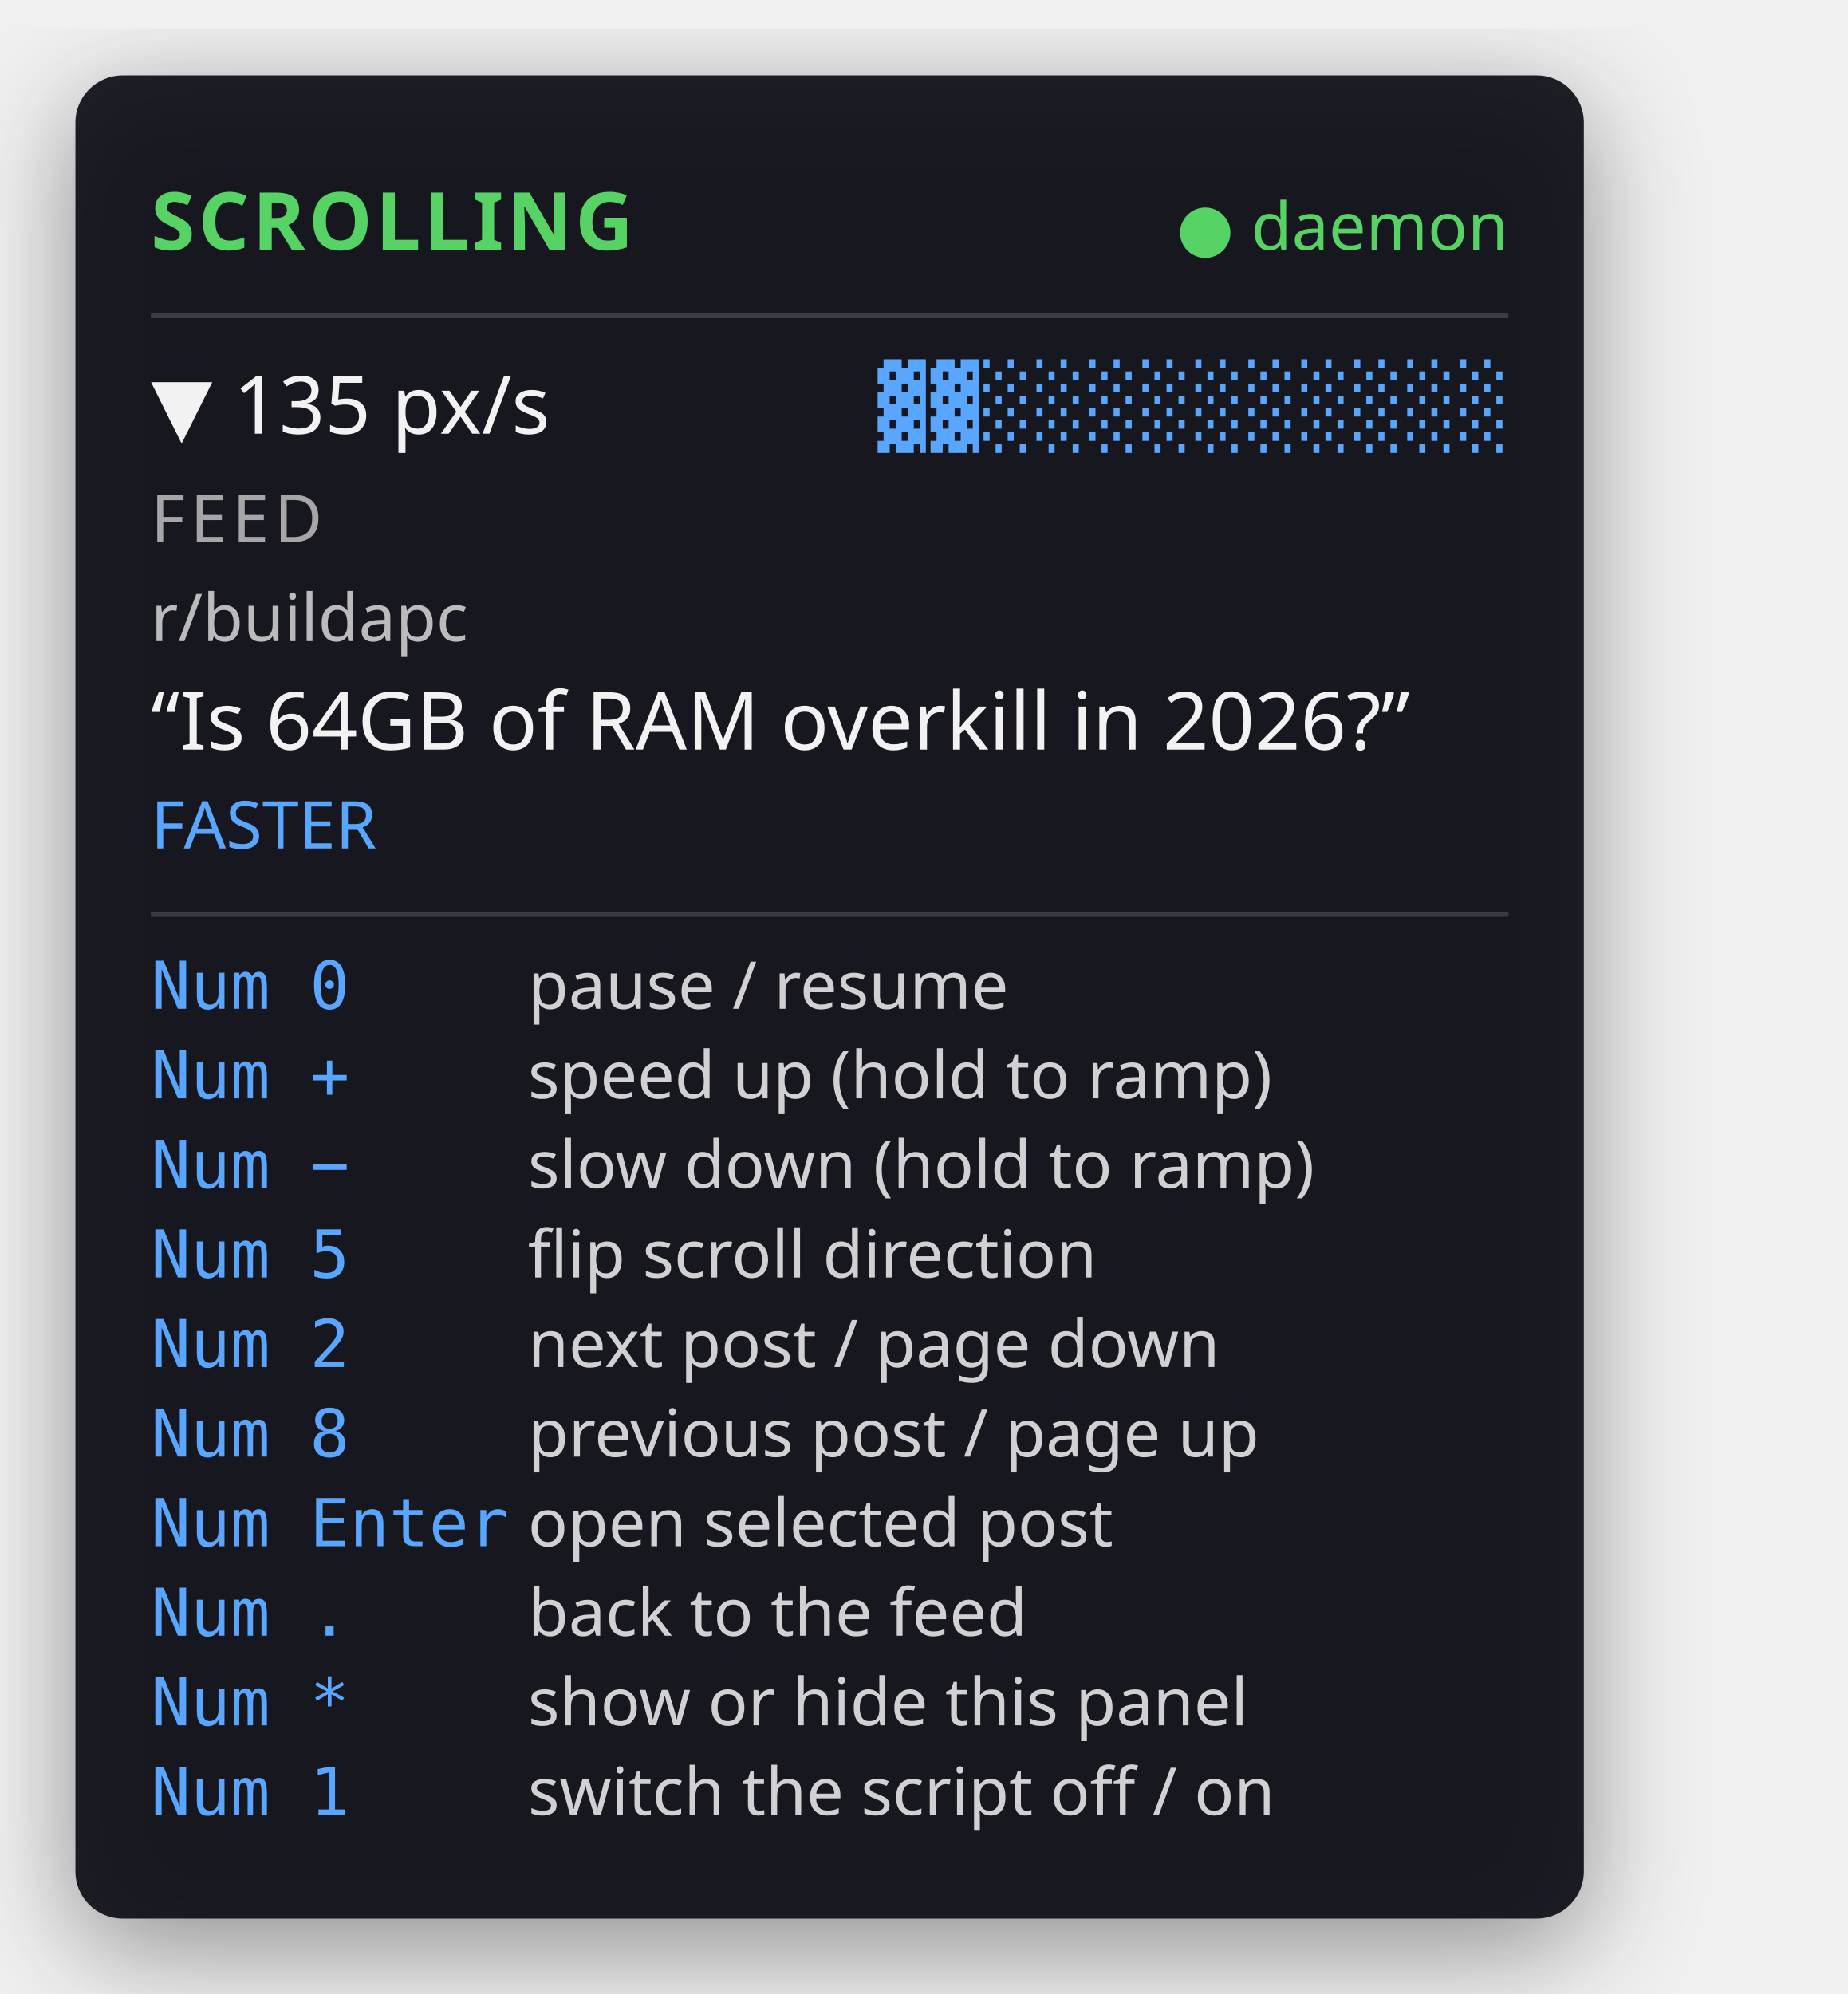
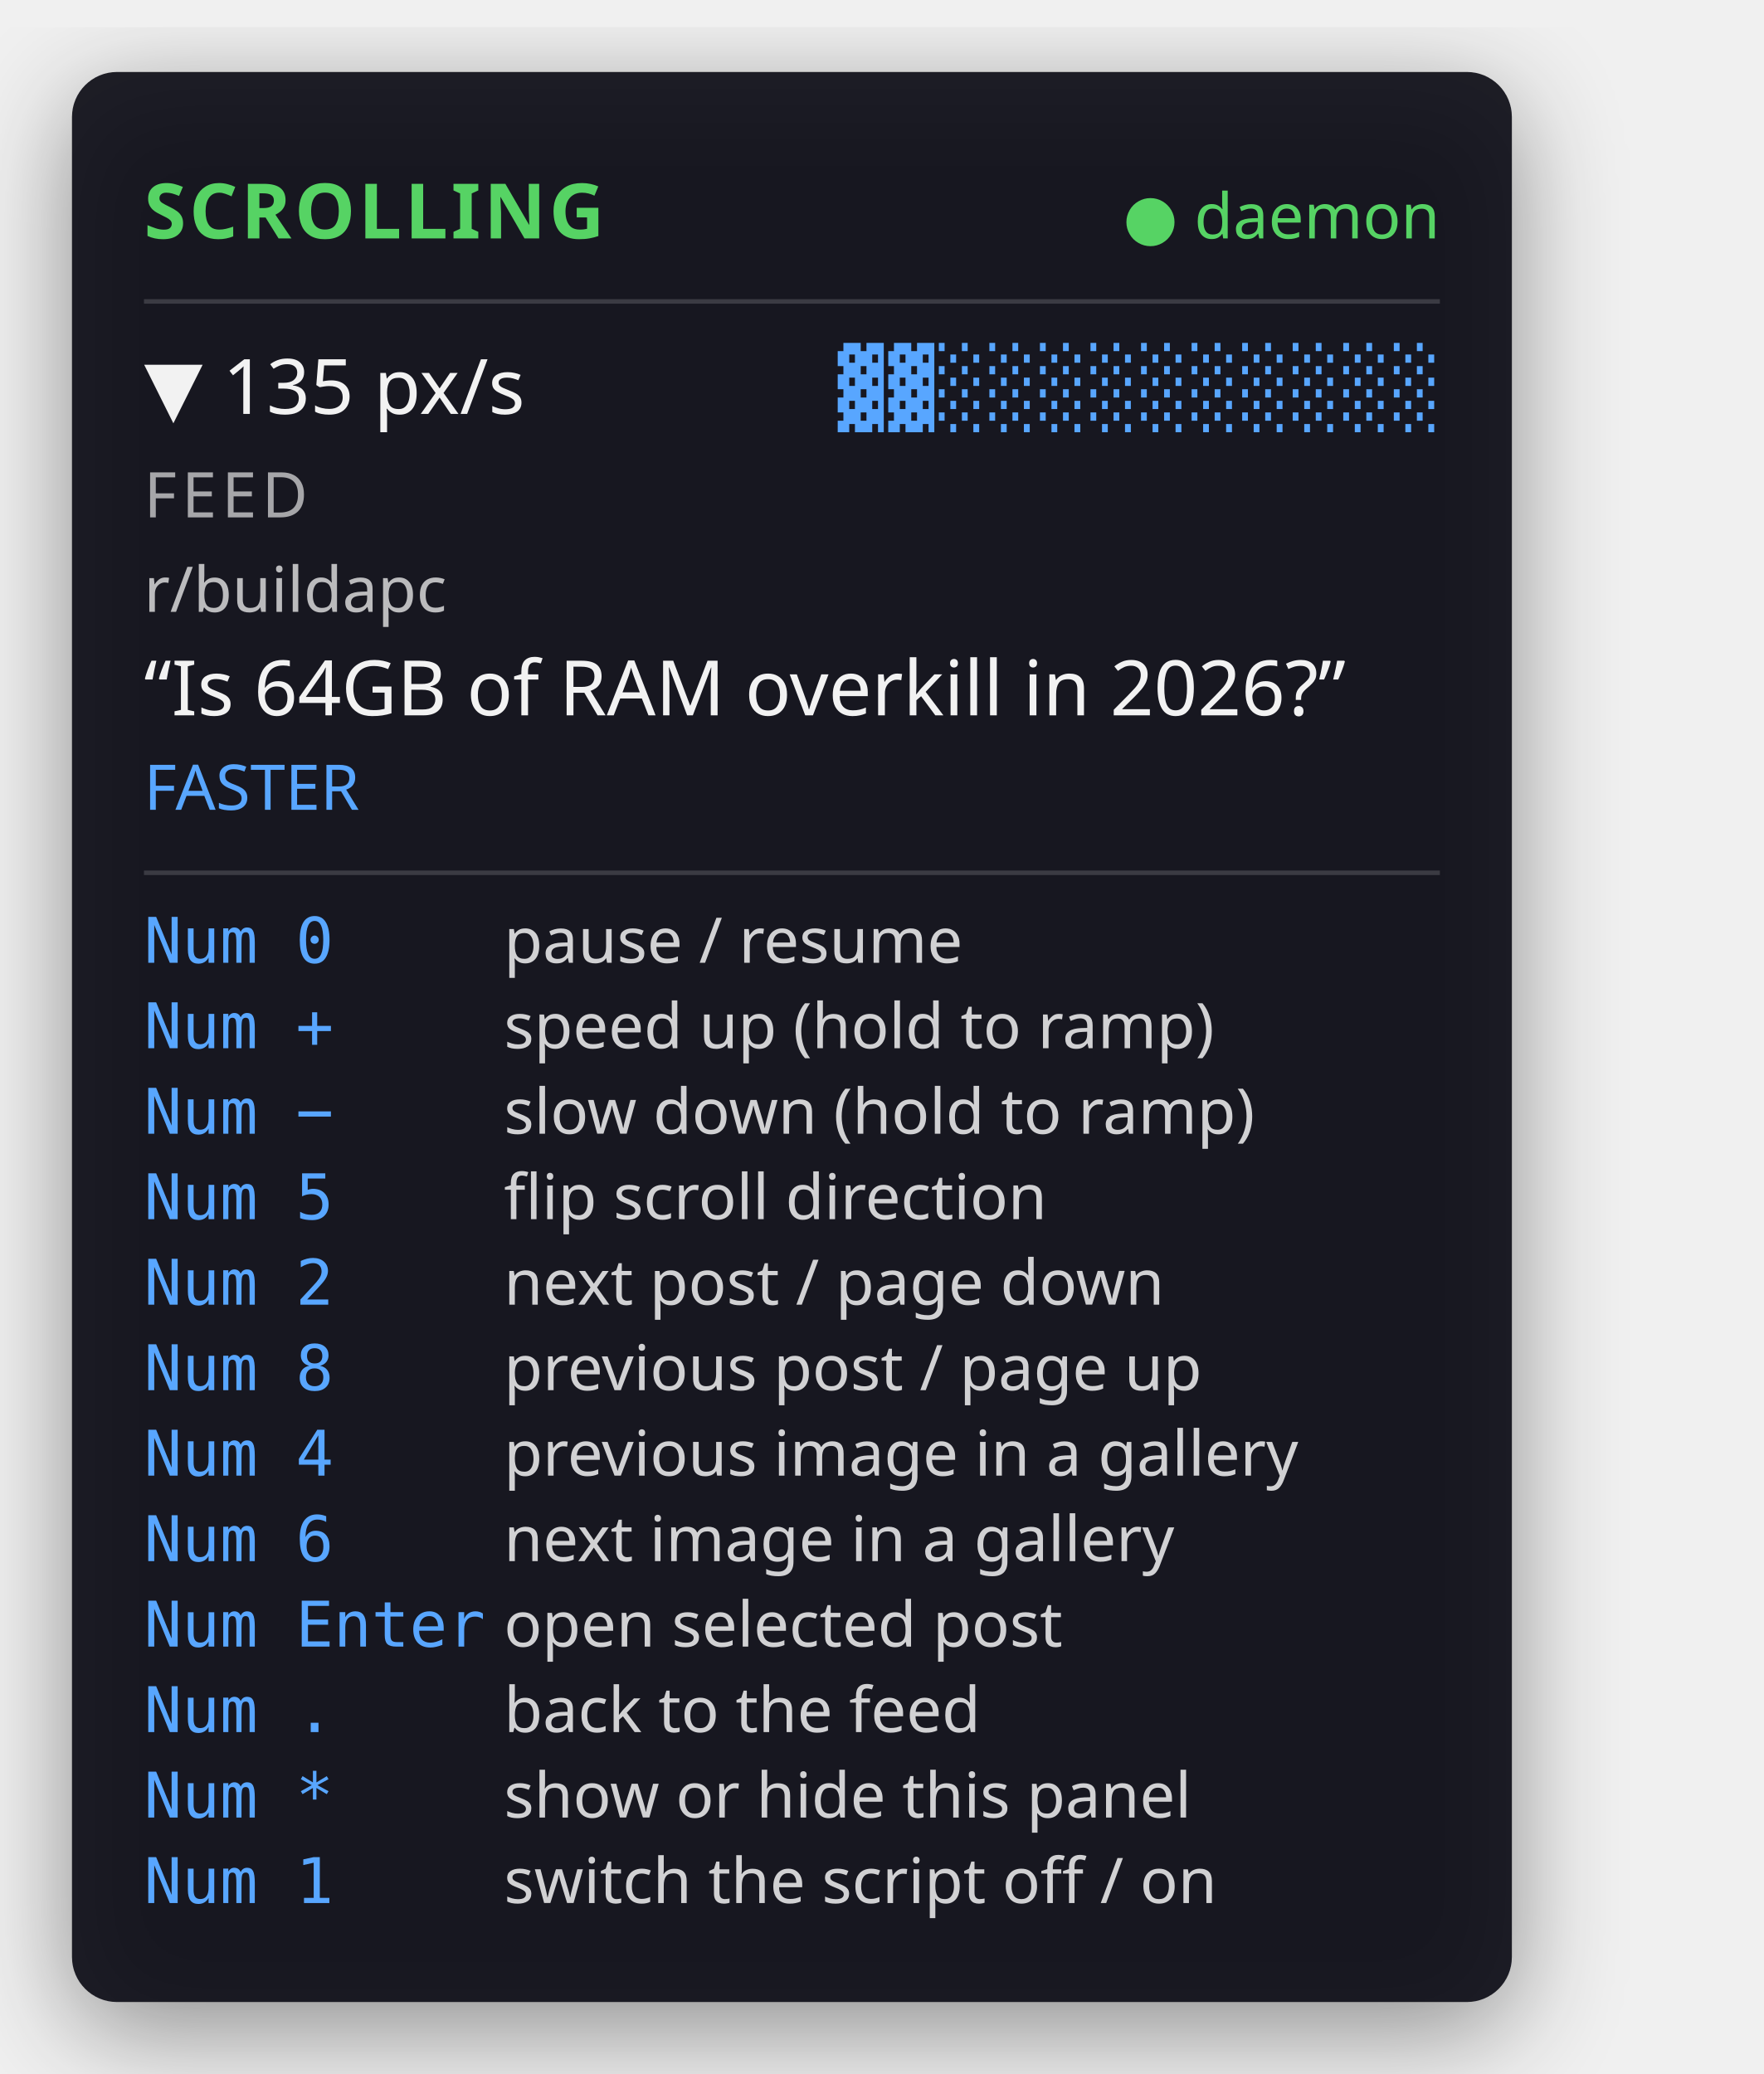
- <svg xmlns="http://www.w3.org/2000/svg" width="392" height="423" viewBox="0 0 392 423" role="img" aria-label="The Reddit Scroller HUD: scrolling at 135 pixels per second in the feed, with the hotkey panel open.">
+ <svg xmlns="http://www.w3.org/2000/svg" width="392" height="461" viewBox="0 0 392 461" role="img" aria-label="The Reddit Scroller HUD: scrolling at 135 pixels per second in the feed, with the hotkey panel open.">
  <defs>
    <filter id="shadow" x="-20%" y="-20%" width="140%" height="140%">
      <feDropShadow dx="0" dy="6" stdDeviation="12" flood-color="#000" flood-opacity="0.45" />
    </filter>
    <style>
      .ui   { font-family: "Segoe UI", system-ui, sans-serif; }
      .mono { font-family: "Cascadia Mono", Consolas, monospace; }
      .status { font-size: 17px; font-weight: 700; letter-spacing: 0.04em; fill: #56d364; }
      .daemon { font-size: 14px; fill: #56d364; }
      .speed  { font-size: 17px; font-weight: 500; fill: #f2f2f2; }
      .bar    { font-size: 17px; letter-spacing: 1px; fill: #58a6ff; }
      .mode   { font-size: 14px; fill: #f2f2f2; opacity: 0.65; letter-spacing: 0.08em; }
      .sub    { font-size: 14px; fill: #f2f2f2; opacity: 0.75; }
      .title  { font-size: 17px; font-weight: 500; fill: #f2f2f2; }
      .flash  { font-size: 14px; fill: #58a6ff; }
      .hkey   { font-size: 14px; fill: #58a6ff; }
      .hact   { font-size: 14px; fill: #f2f2f2; opacity: 0.85; }
      .rule   { stroke: #ffffff; stroke-opacity: 0.16; stroke-width: 1; }
    </style>
  </defs>
-   <rect x="16" y="16" width="320" height="391" rx="10" fill="#101014" fill-opacity="0.92" filter="url(#shadow)" />
+   <rect x="16" y="16" width="320" height="429" rx="10" fill="#101014" fill-opacity="0.92" filter="url(#shadow)" />
  <text class="ui status" x="32" y="53">SCROLLING</text>
  <text class="ui daemon" x="320" y="53" text-anchor="end">● daemon</text>
  <line class="rule" x1="32" y1="67" x2="320" y2="67" />
  <text class="ui speed" x="32" y="92">▼ 135 px/s</text>
  <text class="mono bar" x="320" y="92" text-anchor="end">▓▓░░░░░░░░░░</text>
  <text class="ui mode" x="32" y="115">FEED</text>
  <text class="ui sub" x="32" y="136">r/buildapc</text>
  <text class="ui title" x="32" y="159">“Is 64GB of RAM overkill in 2026?”</text>
  <text class="ui flash" x="32" y="180">FASTER</text>
  <line class="rule" x1="32" y1="194" x2="320" y2="194" />
  <g>
    <text class="mono hkey" x="32" y="214">Num 0</text>
    <text class="ui hact" x="112" y="214">pause / resume</text>
    <text class="mono hkey" x="32" y="233">Num +</text>
    <text class="ui hact" x="112" y="233">speed up (hold to ramp)</text>
    <text class="mono hkey" x="32" y="252">Num −</text>
    <text class="ui hact" x="112" y="252">slow down (hold to ramp)</text>
    <text class="mono hkey" x="32" y="271">Num 5</text>
    <text class="ui hact" x="112" y="271">flip scroll direction</text>
    <text class="mono hkey" x="32" y="290">Num 2</text>
    <text class="ui hact" x="112" y="290">next post / page down</text>
    <text class="mono hkey" x="32" y="309">Num 8</text>
    <text class="ui hact" x="112" y="309">previous post / page up</text>
-     <text class="mono hkey" x="32" y="328">Num Enter</text>
-     <text class="ui hact" x="112" y="328">open selected post</text>
-     <text class="mono hkey" x="32" y="347">Num .</text>
-     <text class="ui hact" x="112" y="347">back to the feed</text>
-     <text class="mono hkey" x="32" y="366">Num *</text>
-     <text class="ui hact" x="112" y="366">show or hide this panel</text>
-     <text class="mono hkey" x="32" y="385">Num 1</text>
-     <text class="ui hact" x="112" y="385">switch the script off / on</text>
+     <text class="mono hkey" x="32" y="328">Num 4</text>
+     <text class="ui hact" x="112" y="328">previous image in a gallery</text>
+     <text class="mono hkey" x="32" y="347">Num 6</text>
+     <text class="ui hact" x="112" y="347">next image in a gallery</text>
+     <text class="mono hkey" x="32" y="366">Num Enter</text>
+     <text class="ui hact" x="112" y="366">open selected post</text>
+     <text class="mono hkey" x="32" y="385">Num .</text>
+     <text class="ui hact" x="112" y="385">back to the feed</text>
+     <text class="mono hkey" x="32" y="404">Num *</text>
+     <text class="ui hact" x="112" y="404">show or hide this panel</text>
+     <text class="mono hkey" x="32" y="423">Num 1</text>
+     <text class="ui hact" x="112" y="423">switch the script off / on</text>
  </g>
</svg>
